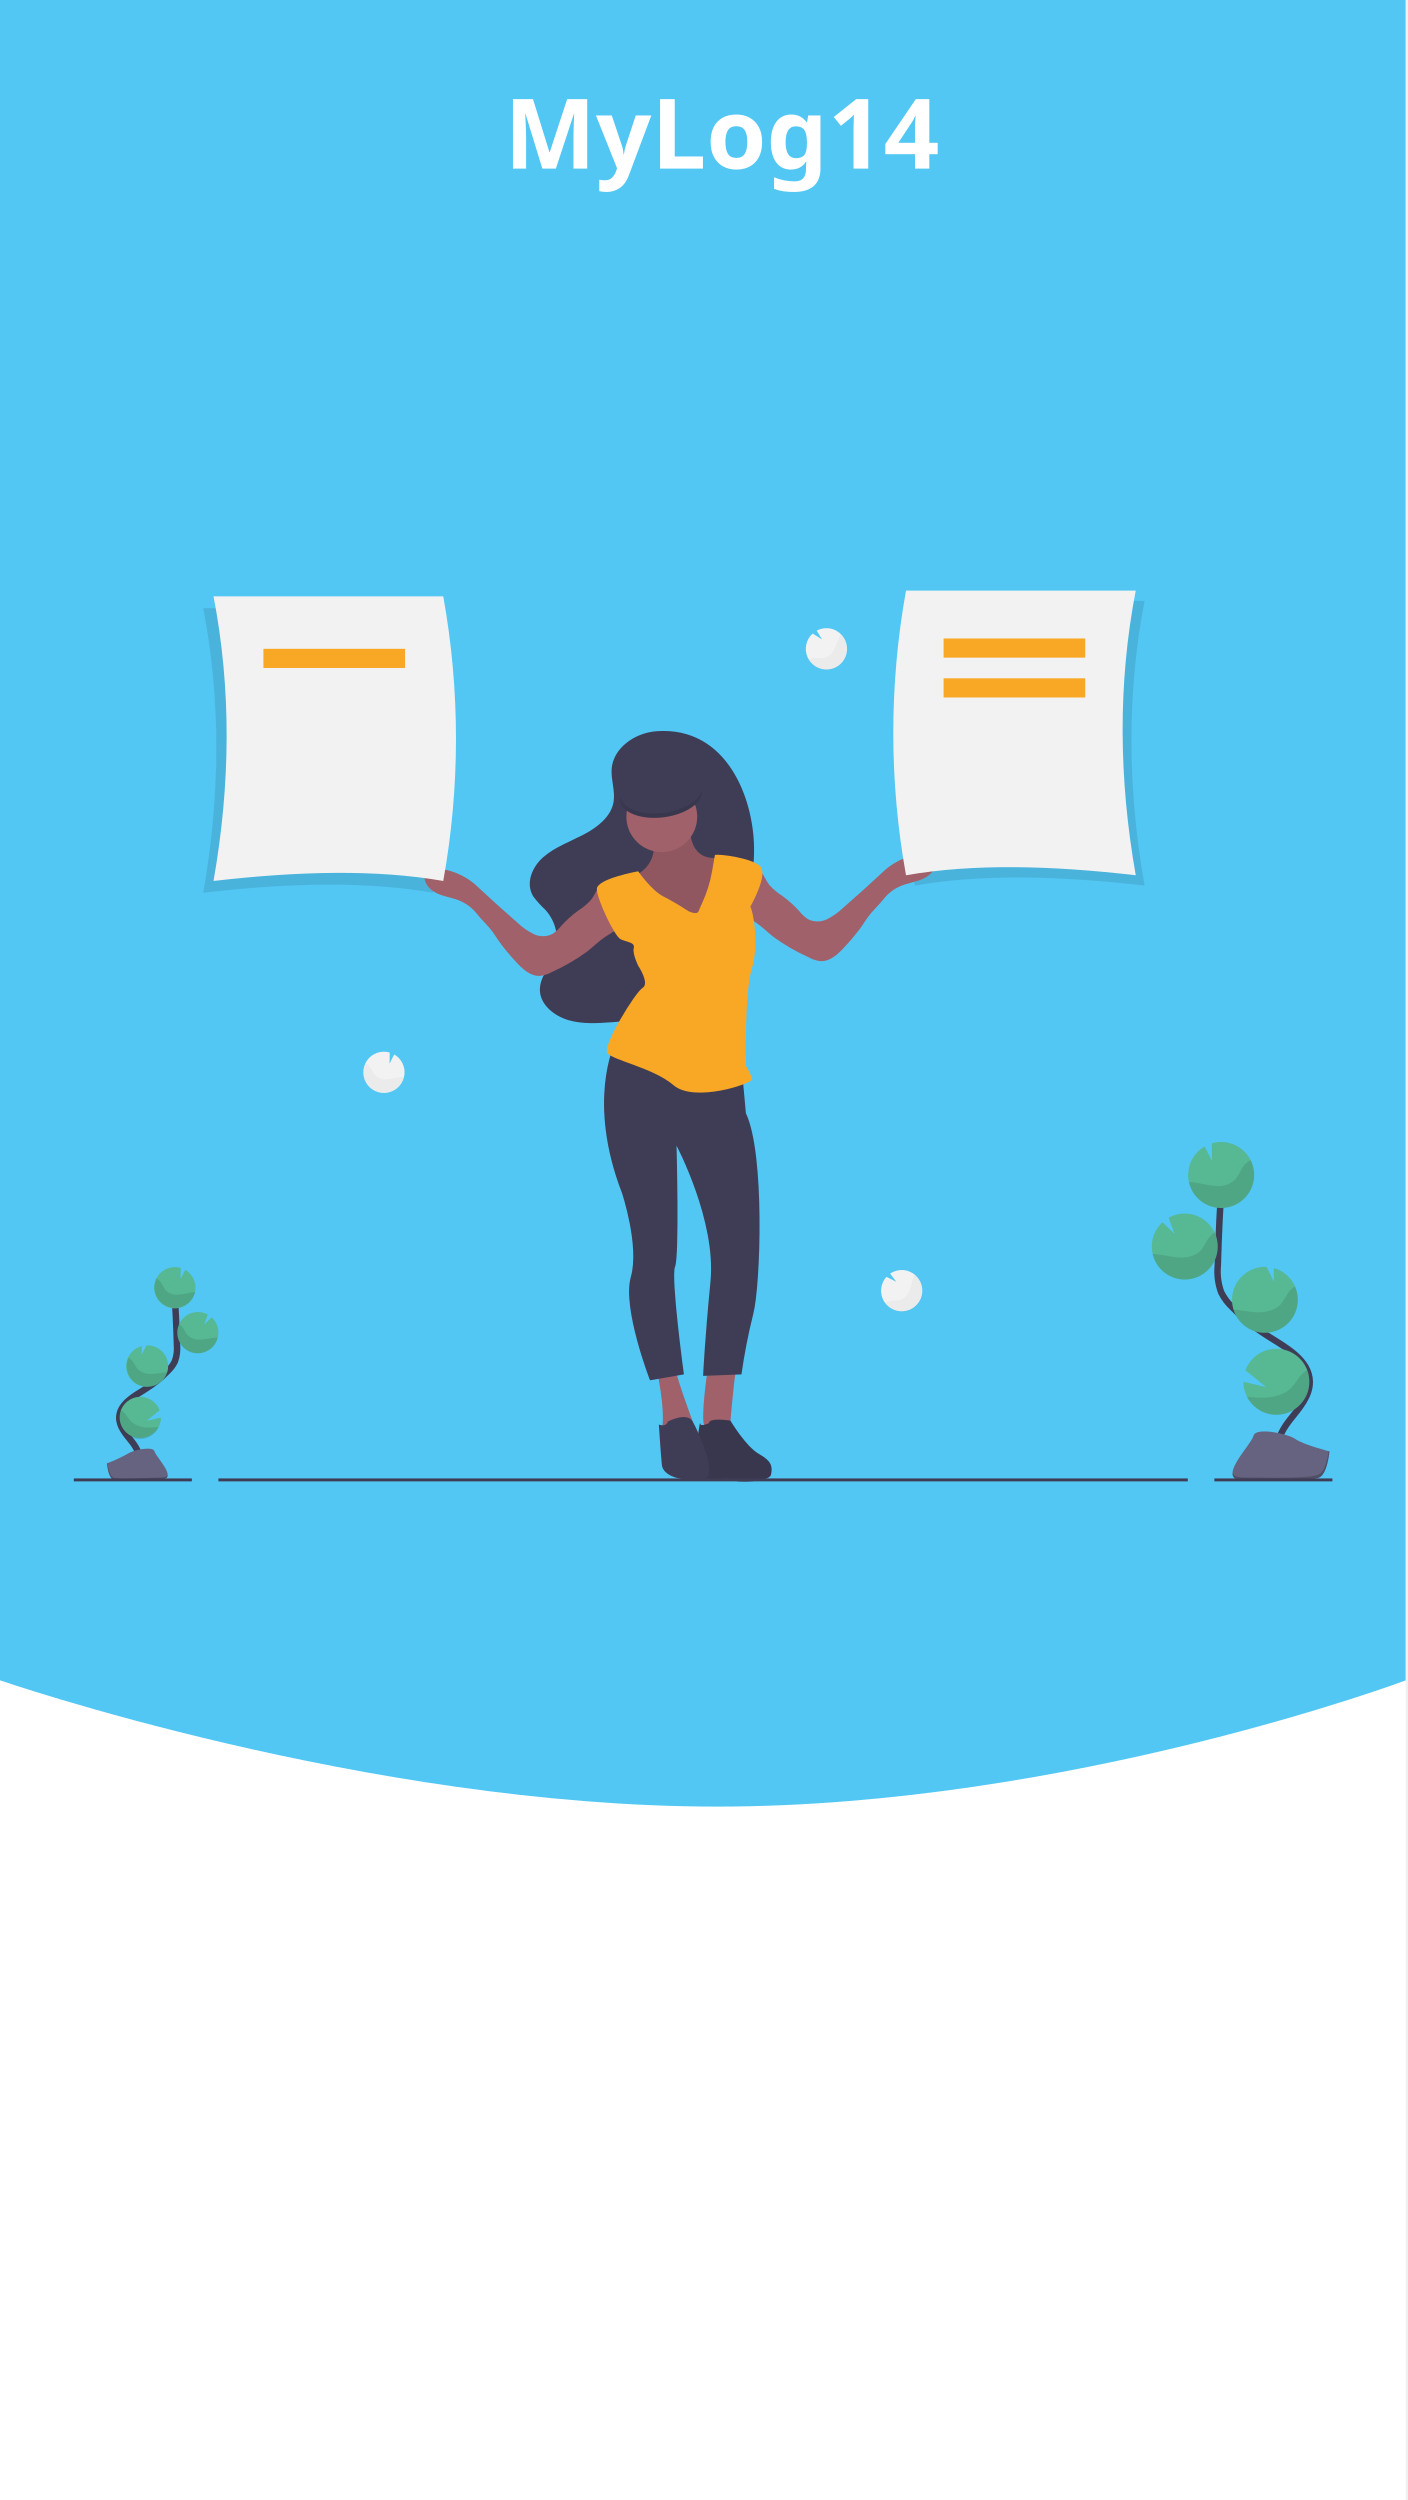
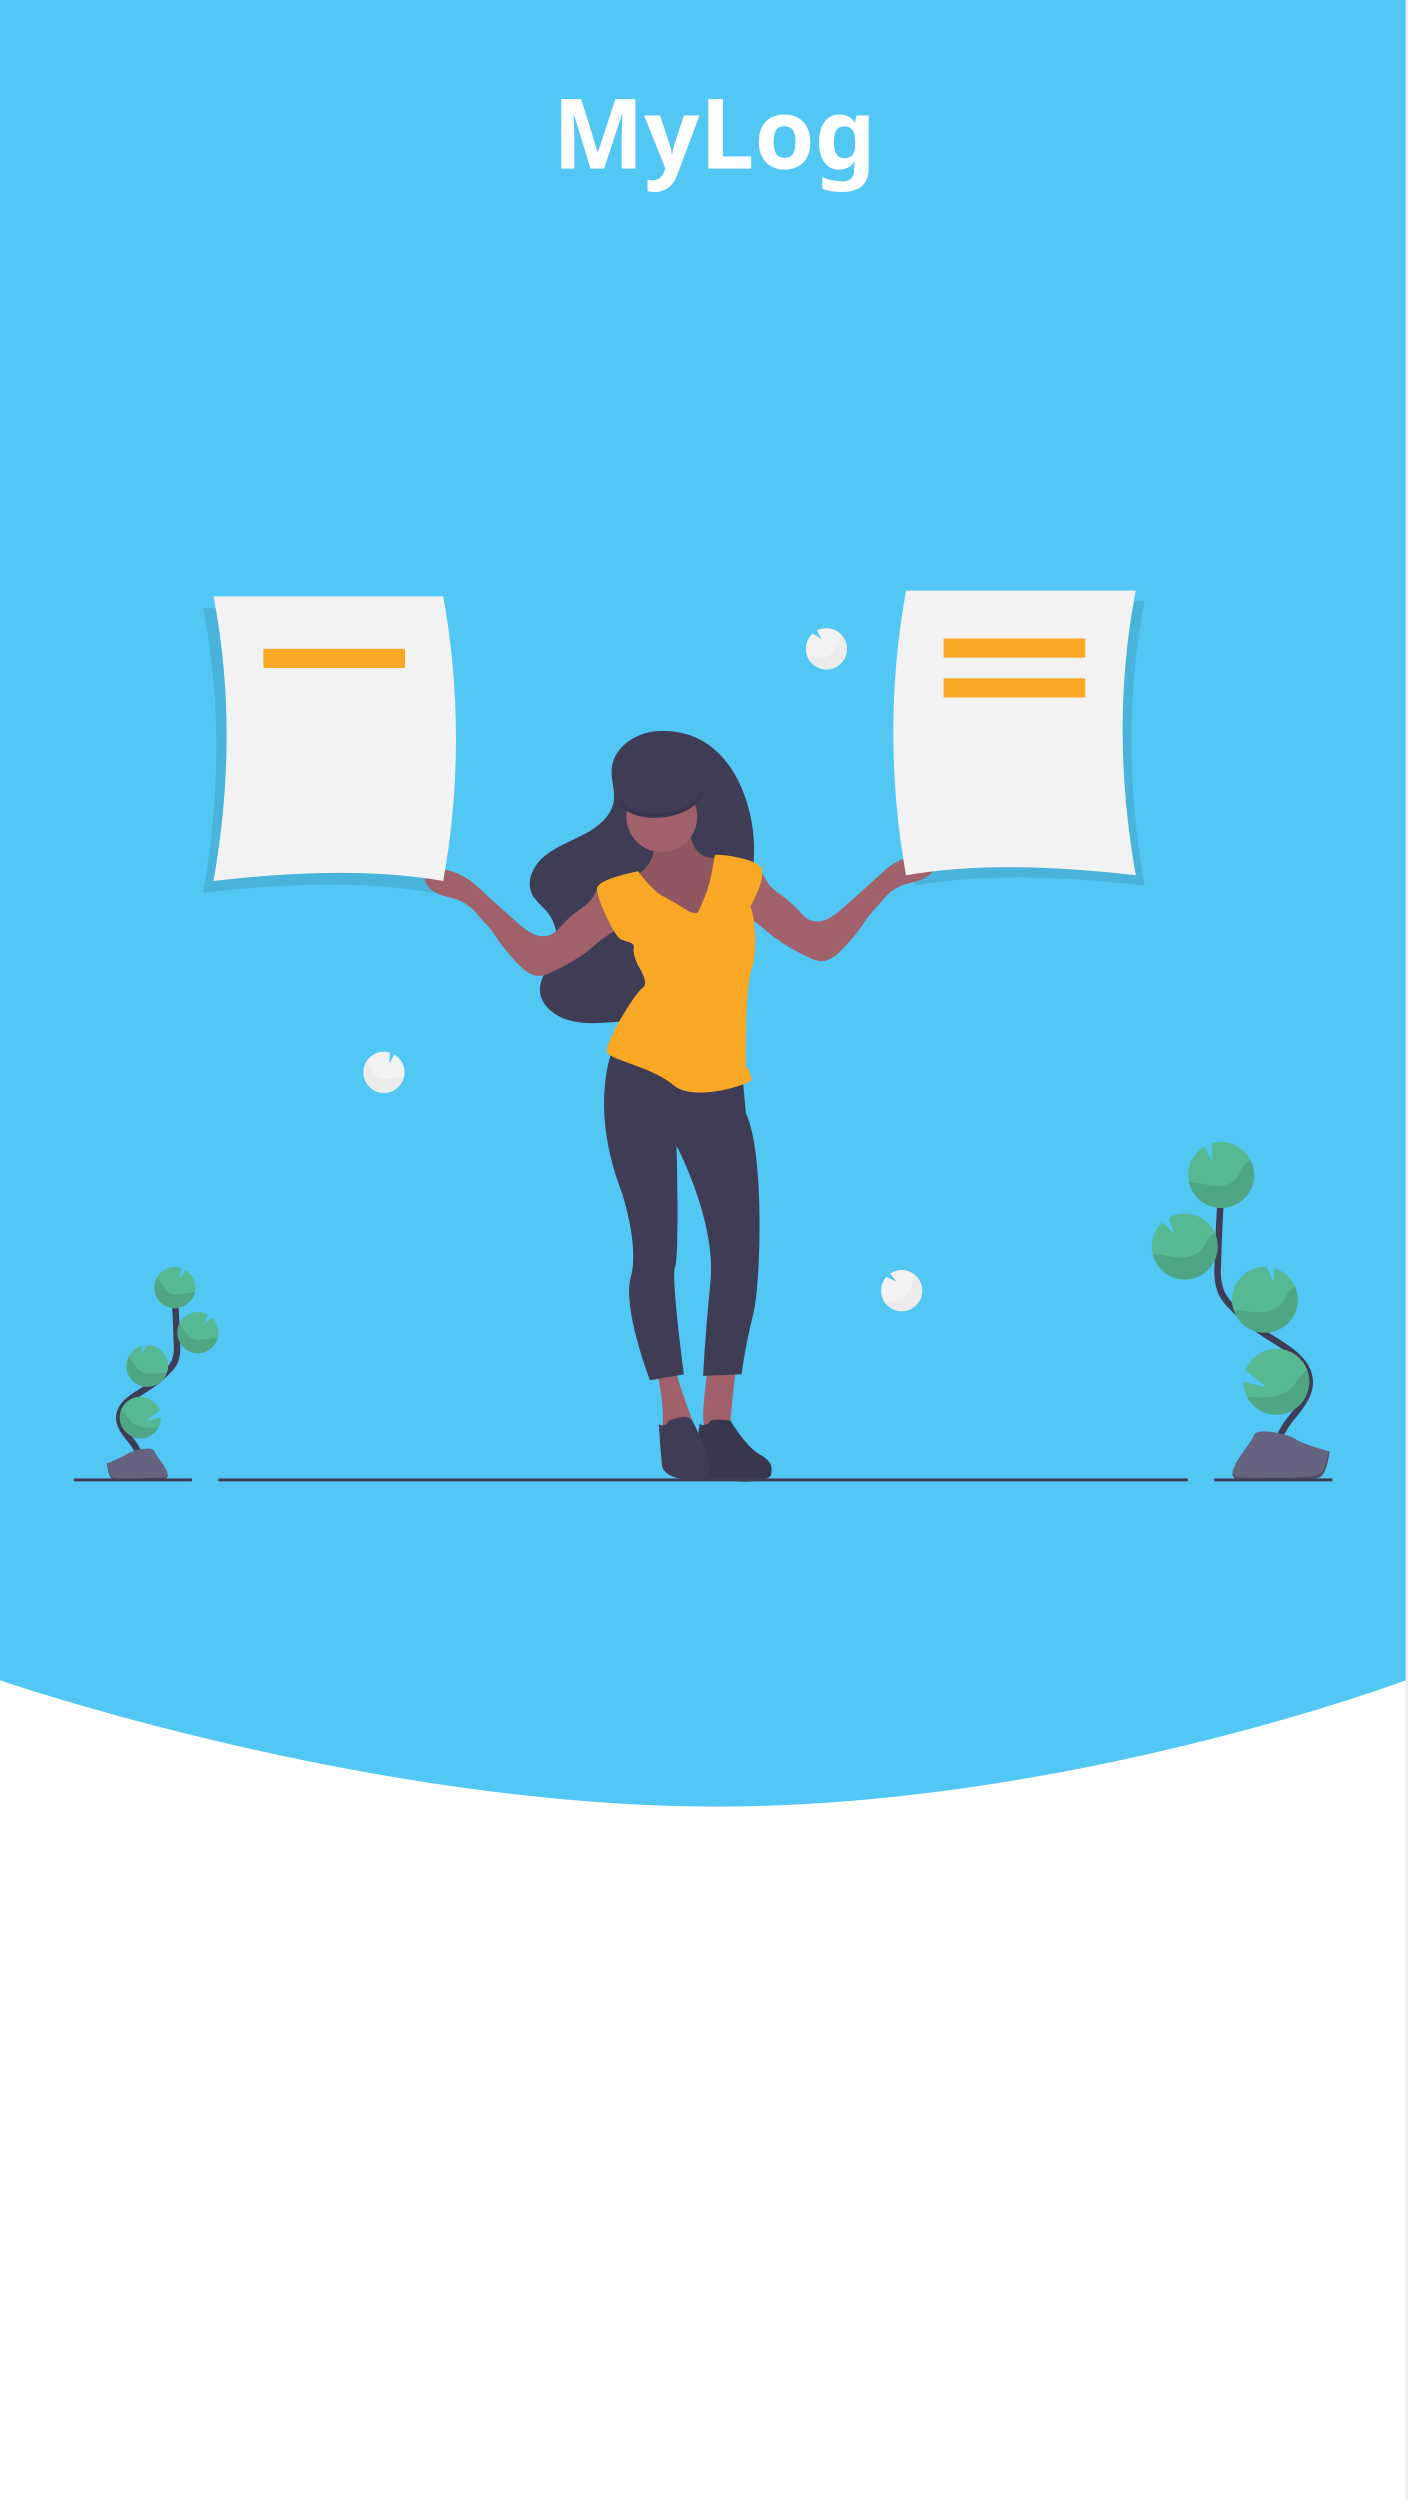
<svg xmlns="http://www.w3.org/2000/svg" width="868" height="1542" viewBox="0 0 868 1542">
  <defs>
    <clipPath id="clip-path">
      <rect id="Rectangle_602" data-name="Rectangle 602" width="867" height="1542" transform="translate(0.266)" />
    </clipPath>
    <clipPath id="clip-BootPage_2">
      <rect width="868" height="1542" />
    </clipPath>
  </defs>
  <g id="BootPage_2" clip-path="url(#clip-BootPage_2)">
    <g id="Boot_page-1" data-name="Boot page-1" transform="translate(-0.266)" clip-path="url(#clip-path)">
      <rect id="Rectangle_601" data-name="Rectangle 601" width="867" height="1542" transform="translate(0.266)" fill="#fff" />
      <path id="Path_1408" data-name="Path 1408" d="M0,0H867.633V1074.9s-208.232,77.974-425.14,77.974S0,1074.9,0,1074.9Z" transform="translate(0 -38.561)" fill="#52c7f4" />
      <g id="undraw_add_notes_8cfw" transform="translate(45.792 364.278)">
        <path id="Path_1409" data-name="Path 1409" d="M884.441,155.09h-141.7a494.853,494.853,0,0,0,0,175.58c41.49-7.281,89.706-6.006,141.7,0C873.894,270.861,873.413,212.269,884.441,155.09Z" transform="translate(-223.987 -148.701)" opacity="0.1" />
        <path id="Path_1410" data-name="Path 1410" d="M215.948,731.086c2.731-5.015-.364-11.159-3.9-15.634s-7.835-9.1-7.744-14.824c.137-8.194,8.828-13.015,15.772-17.353a76.455,76.455,0,0,0,14.162-11.385,20.935,20.935,0,0,0,4.338-5.825,23.641,23.641,0,0,0,1.311-10.363q-.465-17.529-1.738-35.019" transform="translate(-176.27 -190.57)" fill="none" stroke="#3f3d56" stroke-miterlimit="10" stroke-width="4" />
        <path id="Path_1411" data-name="Path 1411" d="M253.48,618.73a12.742,12.742,0,0,0-6.37-10.465l-2.858,5.652.092-6.845a12.742,12.742,0,1,0,9.1,11.658Z" transform="translate(-178.401 -189.295)" fill="#57b894" />
        <path id="Path_1412" data-name="Path 1412" d="M228.624,713.085a12.742,12.742,0,1,1,.619-10.284l-7.982,6.488,8.782-2.029A12.743,12.743,0,0,1,228.624,713.085Z" transform="translate(-176.293 -197.212)" fill="#57b894" />
        <path id="Path_1413" data-name="Path 1413" d="M222.709,685.147a12.74,12.74,0,0,1-4.049-25.065l-.072,5.268,2.892-5.724h0A12.742,12.742,0,0,1,234.868,671.8a12.6,12.6,0,0,1-.547,4.36A12.742,12.742,0,0,1,222.709,685.147Z" transform="translate(-176.706 -194.074)" fill="#57b894" />
        <path id="Path_1414" data-name="Path 1414" d="M256.811,662.482a12.74,12.74,0,1,1,5.652-23.908l-2.256,6.189,4.642-4.459a12.743,12.743,0,0,1,4.124,8.819,12.458,12.458,0,0,1-.318,3.514A12.785,12.785,0,0,1,256.811,662.482Z" transform="translate(-179.801 -192.039)" fill="#57b894" />
        <path id="Path_1415" data-name="Path 1415" d="M251.784,622.812c-2.948.328-5.816,1.246-8.773,1.429a9.568,9.568,0,0,1-8.081-2.822,41.41,41.41,0,0,1-2.357-4.16,9.1,9.1,0,0,0-3.222-3.029,12.742,12.742,0,1,0,23.879,8.481C252.748,622.73,252.266,622.766,251.784,622.812Z" transform="translate(-178.414 -189.991)" opacity="0.1" />
        <path id="Path_1416" data-name="Path 1416" d="M256.8,663.2A12.742,12.742,0,0,1,244.647,645a9.454,9.454,0,0,1,2.567,2.576,42.762,42.762,0,0,0,2.53,4.223,10.426,10.426,0,0,0,8.474,2.957c3.085-.144,6.061-1.01,9.1-1.292.427,0,.856-.063,1.292-.082A12.785,12.785,0,0,1,256.8,663.2Z" transform="translate(-179.787 -192.758)" opacity="0.1" />
        <path id="Path_1417" data-name="Path 1417" d="M222.732,685.893a12.74,12.74,0,0,1-12.251-17.982,10.444,10.444,0,0,1,2.731,2.593c.993,1.4,1.61,3.013,2.731,4.3a11.788,11.788,0,0,0,9.038,3.167c3.258-.082,6.216-.846,9.356-1.082A12.74,12.74,0,0,1,222.732,685.893Z" transform="translate(-176.719 -194.817)" opacity="0.1" />
        <path id="Path_1418" data-name="Path 1418" d="M228.589,713.891A12.757,12.757,0,0,1,205.3,703.47a12.561,12.561,0,0,1,2.8,2.495,54.056,54.056,0,0,0,3.422,4.55,15.907,15.907,0,0,0,10.585,3.721,56.553,56.553,0,0,0,6.478-.344Z" transform="translate(-176.261 -198.018)" opacity="0.1" />
        <path id="Path_1419" data-name="Path 1419" d="M195.93,738.713a99.293,99.293,0,0,0,13.123-6.117c3.039-2.169,15.47-4.75,16.254-1.275s15.152,17.29,3.777,17.353-26.446,1.865-29.485,0S195.93,738.713,195.93,738.713Z" transform="translate(-175.517 -200.371)" fill="#656380" />
        <path id="Path_1420" data-name="Path 1420" d="M229.285,748.352c-11.385.092-26.446,1.82-29.478,0-2.311-1.4-3.23-6.452-3.54-8.782h-.337s.636,8.127,3.639,10.011,18.1.072,29.487,0c3.285,0,4.413-1.193,4.338-2.931C232.975,747.678,231.733,748.333,229.285,748.352Z" transform="translate(-175.518 -201.264)" opacity="0.2" />
        <path id="Path_1421" data-name="Path 1421" d="M987.063,720.2c-4.314-7.99.583-17.782,6.206-24.908s12.5-14.562,12.349-23.662c-.21-13.06-14.061-20.758-25.137-27.685a122.649,122.649,0,0,1-22.561-18.138,32.316,32.316,0,0,1-6.934-9.284,37.654,37.654,0,0,1-2.085-16.5q.723-27.957,2.731-55.823" transform="translate(-243.289 -183.694)" fill="none" stroke="#3f3d56" stroke-miterlimit="10" stroke-width="4" />
        <path id="Path_1422" data-name="Path 1422" d="M928.76,541.2a20.3,20.3,0,0,1,10.156-16.673l4.55,9.009-.137-10.92a20.358,20.358,0,1,1-14.562,18.575Z" transform="translate(-241.421 -181.678)" fill="#57b894" />
        <path id="Path_1423" data-name="Path 1423" d="M968.414,691.581a20.348,20.348,0,1,0-.983-16.389l12.742,10.347-13.979-3.249a20.246,20.246,0,0,0,2.229,9.284Z" transform="translate(-244.781 -194.283)" fill="#57b894" />
        <path id="Path_1424" data-name="Path 1424" d="M977.774,647.06a20.358,20.358,0,0,0,6.452-39.933l.108,8.392-4.606-9.1h-.055a20.359,20.359,0,0,0-1.9,40.673Z" transform="translate(-244.084 -189.287)" fill="#57b894" />
        <path id="Path_1425" data-name="Path 1425" d="M923.478,610.978a20.358,20.358,0,1,0-9-38.1l3.639,9.855-7.4-7.1a20.358,20.358,0,0,0,12.759,35.337Z" transform="translate(-239.205 -186.04)" fill="#57b894" />
        <path id="Path_1426" data-name="Path 1426" d="M931.531,547.723c4.7.518,9.274,1.984,13.979,2.275a15.073,15.073,0,0,0,12.867-4.55,62.251,62.251,0,0,0,3.779-6.628A14.619,14.619,0,0,1,967.28,534a20.358,20.358,0,1,1-38.05,13.514C930,547.588,930.767,547.651,931.531,547.723Z" transform="translate(-241.462 -182.777)" opacity="0.1" />
        <path id="Path_1427" data-name="Path 1427" d="M923.519,612.121A20.377,20.377,0,0,0,942.886,583a15.031,15.031,0,0,0-4.1,4.1,66.84,66.84,0,0,1-4.032,6.724c-3.167,3.721-8.592,4.941-13.5,4.724s-9.64-1.62-14.562-2.075c-.682-.056-1.364-.1-2.056-.118A20.358,20.358,0,0,0,923.519,612.121Z" transform="translate(-239.248 -187.183)" opacity="0.1" />
        <path id="Path_1428" data-name="Path 1428" d="M977.866,648.248a20.358,20.358,0,0,0,19.522-28.658,16.226,16.226,0,0,0-4.3,4.141,69.835,69.835,0,0,1-4.423,6.861c-3.432,3.822-9.2,5.17-14.407,5.042-5.042-.108-9.881-1.347-14.906-1.728A20.348,20.348,0,0,0,977.866,648.248Z" transform="translate(-244.176 -190.473)" opacity="0.1" />
        <path id="Path_1429" data-name="Path 1429" d="M968.64,692.868a20.358,20.358,0,0,0,37.115-16.608,20.261,20.261,0,0,0-4.468,3.986,79.206,79.206,0,0,1-5.461,7.23c-4.16,4.1-10.874,5.77-16.854,5.924a88.432,88.432,0,0,1-10.33-.528Z" transform="translate(-245.007 -195.569)" opacity="0.1" />
        <path id="Path_1430" data-name="Path 1430" d="M1018.593,730.263s-16.063-4.131-20.932-7.58-24.718-7.563-25.918-2.039-24.145,27.5-6.006,27.649,42.145.819,46.978-2.13S1018.593,730.263,1018.593,730.263Z" transform="translate(-244.114 -199.317)" fill="#656380" />
        <path id="Path_1431" data-name="Path 1431" d="M965.445,747.587c18.138.145,42.145.81,46.978-2.13,3.639-2.249,5.141-10.284,5.632-14h.537s-1.019,12.959-5.852,15.907-28.839,2.275-46.978,2.13c-5.232,0-7.045-1.9-6.943-4.659C959.547,746.515,961.54,747.551,965.445,747.587Z" transform="translate(-244.123 -200.535)" opacity="0.2" />
        <path id="Path_1432" data-name="Path 1432" d="M402.889,159.94H261.19c11.038,57.179,10.547,115.771,0,175.58,51.993-6.006,100.216-7.281,141.7,0a494.856,494.856,0,0,0,0-175.58Z" transform="translate(-181.387 -149.138)" opacity="0.1" />
        <path id="Path_1433" data-name="Path 1433" d="M560.786,243.355c-13.834.983-26.81,10.648-27.757,23.18-.518,6.816,2.331,13.769,1.174,20.486-1.521,8.9-9.674,15.47-18.2,19.939s-17.955,7.835-25.046,13.978-11.238,16.389-6.235,24.4a64.611,64.611,0,0,0,7.409,8.194,27.254,27.254,0,0,1,5.784,26.856c-2.865,8.055-9.857,15.152-9.1,23.708.723,8.194,8.727,14.834,17.391,17.427s17.929,1.983,26.892,1.338c10.346-.737,21.951-2.085,27.957-9.583,6.462-8.055,3.577-19.657,7.016-29.177,6.861-18.965,35.248-23.58,46.587-40.552,5.461-8.194,6.288-18.283,6.206-28C620.641,284.782,604.134,240.289,560.786,243.355Z" transform="translate(-201.29 -156.625)" fill="#3f3d56" />
        <path id="Path_1434" data-name="Path 1434" d="M564.462,315.5s4.55,14.562-10.92,22.751,12.74,28.213,12.74,28.213l21.843,8.194,24.583-10.92-4.55-37.313s-20.932,7.281-20.932-19.112Z" transform="translate(-207.26 -162.39)" fill="#a0616a" />
        <path id="Path_1435" data-name="Path 1435" d="M564.462,315.5s4.55,14.562-10.92,22.751,12.74,28.213,12.74,28.213l21.843,8.194,24.583-10.92-4.55-37.313s-20.932,7.281-20.932-19.112Z" transform="translate(-207.26 -162.39)" opacity="0.1" />
        <path id="Path_1436" data-name="Path 1436" d="M602.734,676.266s-4.55,30.943-1.82,34.582,15.47,1.82,15.47,1.82,2.731-30.943,3.639-34.582S602.734,676.266,602.734,676.266Z" transform="translate(-211.858 -195.527)" fill="#a0616a" />
        <path id="Path_1437" data-name="Path 1437" d="M616.4,710.57s-13.2-2.111-13.2,1.528c0,0-5.461,2.731-5.461,0s-5.006,28.668-1.364,33.218,17.546-.436,20.932,1.82c2.731,1.82,23.207,1.364,24.118-3.186s.911-8.194-7.281-12.74S616.4,710.57,616.4,710.57Z" transform="translate(-211.416 -198.599)" fill="#3f3d56" />
        <path id="Path_1438" data-name="Path 1438" d="M616.4,710.57s-13.2-2.111-13.2,1.528c0,0-5.461,2.731-5.461,0s-5.006,28.668-1.364,33.218,17.546-.436,20.932,1.82c2.731,1.82,23.207,1.364,24.118-3.186s.911-8.194-7.281-12.74S616.4,710.57,616.4,710.57Z" transform="translate(-211.416 -198.599)" opacity="0.1" />
        <path id="Path_1439" data-name="Path 1439" d="M568,673.19s6.37,27.3,3.639,40.044l19.112-5.461s-11.831-31.852-10.92-34.583S568,673.19,568,673.19Z" transform="translate(-208.978 -195.184)" fill="#a0616a" />
        <path id="Path_1440" data-name="Path 1440" d="M575.458,711.03s11.831-6.37,15.47,0,14.562,31.852,8.194,34.582-26.393,1.82-27.3-8.194S570,712.835,570,712.835,574.547,714.67,575.458,711.03Z" transform="translate(-209.153 -198.442)" fill="#3f3d56" />
        <path id="Path_1441" data-name="Path 1441" d="M539.359,455.31s-17.292,35.493,4.55,91.916c0,0,10.92,32.763,5.461,51.875S561.2,662.795,561.2,662.795l20.932-3.639s-8.194-60.064-5.461-66.434.911-74.626.911-74.626,24.583,46.414,20.932,83.727-4.55,58.245-4.55,58.245l23.662-.911a365.878,365.878,0,0,1,7.281-37.313c4.55-17.292,7.281-99.2-4.55-123.77l-2.731-30.013Z" transform="translate(-205.816 -175.701)" fill="#3f3d56" />
        <circle id="Ellipse_306" data-name="Ellipse 306" cx="21.843" cy="21.843" r="21.843" transform="translate(340.821 117.608)" fill="#a0616a" />
        <ellipse id="Ellipse_307" data-name="Ellipse 307" cx="25.482" cy="13.651" rx="25.482" ry="13.651" transform="translate(335.205 115.942) rotate(-7.296)" fill="#3f3d56" />
        <path id="Path_1442" data-name="Path 1442" d="M594.2,282.81c-1.2,6.652-10.92,12.851-23.462,14.461-13.706,1.757-25.61-2.666-26.938-9.9a7.41,7.41,0,0,0-.072,2.331c.911,7.471,13.051,12.087,27.01,10.3s24.5-9.3,23.535-16.781C594.251,283.073,594.225,282.984,594.2,282.81Z" transform="translate(-206.79 -160.187)" opacity="0.1" />
        <path id="Path_1443" data-name="Path 1443" d="M527.291,344.492c-2.931-1.205-6.3.665-8.264,3.15s-3.094,5.543-5.032,8.055a38.583,38.583,0,0,1-8.146,6.835,68.927,68.927,0,0,0-10.347,9.327,22.932,22.932,0,0,1-5.461,5.023,13.169,13.169,0,0,1-11.568,0,39.458,39.458,0,0,1-9.775-6.835q-13.434-11.713-26.511-23.961a41.4,41.4,0,0,0-23.551-9.64,7.453,7.453,0,0,0-5.907,1.157,5.389,5.389,0,0,0-1.574,3.8c-.19,4.741,3.842,8.691,8.194,10.6s9.173,2.5,13.552,4.324a26.512,26.512,0,0,1,10.585,8.081c3.058,3.895,6.763,7.081,9.674,11.086,1.328,1.82,2.5,3.74,3.777,5.6a122.668,122.668,0,0,0,10.084,12.3c4.213,4.688,9.366,9.766,15.644,9.291a20.591,20.591,0,0,0,7.4-2.521,120.234,120.234,0,0,0,21.24-12.333c3.776-2.957,7.189-6.37,11.149-9.1,3.786-2.593,8.108-4.55,11.176-7.982a16.63,16.63,0,0,0,3.695-14.743,17.227,17.227,0,0,0-10.031-11.52Z" transform="translate(-194.879 -165.046)" fill="#a0616a" />
        <path id="Path_1444" data-name="Path 1444" d="M629.207,334.492c2.931-1.205,6.3.665,8.264,3.15s3.095,5.543,5.032,8.055a38.584,38.584,0,0,0,8.146,6.835A68.928,68.928,0,0,1,661,361.858a22.932,22.932,0,0,0,5.461,5.023,13.169,13.169,0,0,0,11.568,0,39.464,39.464,0,0,0,9.773-6.835q13.47-11.759,26.538-23.961a41.4,41.4,0,0,1,23.554-9.64A7.452,7.452,0,0,1,743.8,327.6a5.387,5.387,0,0,1,1.574,3.8c.19,4.741-3.842,8.691-8.194,10.6s-9.173,2.5-13.552,4.324a26.512,26.512,0,0,0-10.585,8.081c-3.058,3.895-6.763,7.081-9.674,11.086-1.328,1.82-2.5,3.74-3.777,5.6a122.647,122.647,0,0,1-10.123,12.3c-4.213,4.688-9.363,9.766-15.644,9.291a20.586,20.586,0,0,1-7.4-2.521,120.231,120.231,0,0,1-21.24-12.333c-3.777-2.957-7.189-6.37-11.149-9.1-3.786-2.593-8.11-4.55-11.176-7.982a16.629,16.629,0,0,1-3.695-14.743A17.227,17.227,0,0,1,629.207,334.492Z" transform="translate(-213.541 -164.146)" fill="#a0616a" />
        <path id="Path_1445" data-name="Path 1445" d="M584.425,361.885a171.721,171.721,0,0,0-15.47-9.1c-7.281-3.639-15.47-15.47-15.47-15.47S528,341.864,528,348.234s10.92,29.121,14.562,30.943,9.1,1.82,8.194,5.461,2.731,10.92,2.731,10.92,7.281,10.92,2.731,13.651-24.583,35.493-21.843,40.044,28.213,9.1,40.952,20.021,48.233-.911,48.233-3.639-3.639-8.194-3.639-8.194-.911-45.5,3.639-60.064.911-35.493-.911-38.224c0,0,10.92-19.112,6.37-24.583s-26.393-8.194-28.213-7.281l-1.721,9.91a80.174,80.174,0,0,1-6.288,20.021c-.911,1.974-1.7,3.74-2,4.632C589.884,364.615,584.425,361.885,584.425,361.885Z" transform="translate(-205.38 -164.182)" fill="#f9a826" />
        <path id="Path_1446" data-name="Path 1446" d="M736.745,323.65c41.49-7.281,89.706-6.006,141.7,0-10.547-59.809-11.031-118.4,0-175.58h-141.7a494.856,494.856,0,0,0,0,175.58Z" transform="translate(-223.445 -148.07)" fill="#f2f2f2" />
        <rect id="Rectangle_519" data-name="Rectangle 519" width="87.366" height="11.831" transform="translate(536.487 29.531)" fill="#f9a826" />
        <rect id="Rectangle_520" data-name="Rectangle 520" width="87.366" height="11.831" transform="translate(536.487 54.104)" fill="#f9a826" />
        <path id="Path_1447" data-name="Path 1447" d="M409.889,327.52c-41.48-7.281-89.706-6.006-141.7,0,10.547-59.809,11.038-118.4,0-175.58h141.7a494.859,494.859,0,0,1,0,175.58Z" transform="translate(-182.015 -148.419)" fill="#f2f2f2" />
        <rect id="Rectangle_521" data-name="Rectangle 521" width="87.366" height="11.831" transform="translate(116.945 35.903)" fill="#f9a826" />
        <rect id="Rectangle_522" data-name="Rectangle 522" width="597.915" height="1.82" transform="translate(89.188 547.616)" fill="#3f3d56" />
        <rect id="Rectangle_523" data-name="Rectangle 523" width="72.806" height="1.82" transform="translate(703.484 547.616)" fill="#3f3d56" />
        <rect id="Rectangle_524" data-name="Rectangle 524" width="72.806" height="1.82" transform="translate(0 547.616)" fill="#3f3d56" />
        <path id="Path_1448" data-name="Path 1448" d="M395.122,472.719a12.742,12.742,0,0,0-6.37-10.465l-2.858,5.652.082-6.845a12.732,12.732,0,1,0,9.158,11.658Z" transform="translate(-191.131 -176.159)" fill="#f2f2f2" />
        <path id="Path_1449" data-name="Path 1449" d="M393.419,476.812c-2.948.328-5.816,1.246-8.773,1.429a9.568,9.568,0,0,1-8.081-2.822,41.47,41.47,0,0,1-2.357-4.16,9.1,9.1,0,0,0-3.222-3.03,12.74,12.74,0,1,0,23.879,8.481C394.383,476.73,393.9,476.767,393.419,476.812Z" transform="translate(-191.147 -176.862)" opacity="0.03" />
        <path id="Path_1450" data-name="Path 1450" d="M738.4,609.578a12.739,12.739,0,0,0-12.2,1.2l3.842,5.042-6.124-3.068a12.738,12.738,0,1,0,14.487-3.15Z" transform="translate(-222.702 -189.48)" fill="#f2f2f2" />
        <path id="Path_1451" data-name="Path 1451" d="M740.969,612.873c-1,2.793-1.42,5.77-2.547,8.517a9.537,9.537,0,0,1-6.071,6.025,39.682,39.682,0,0,1-4.769.309,9.1,9.1,0,0,0-4.131,1.574A12.841,12.841,0,1,0,741.5,611.463C741.306,611.962,741.133,612.427,740.969,612.873Z" transform="translate(-222.958 -189.752)" opacity="0.03" />
        <path id="Path_1452" data-name="Path 1452" d="M688.587,175.16a12.742,12.742,0,0,0-12.258-.1l3.3,5.415-5.784-3.639a12.74,12.74,0,1,0,14.735-1.629Z" transform="translate(-218.118 -150.36)" fill="#f2f2f2" />
        <path id="Path_1453" data-name="Path 1453" d="M690.75,178.772c-1.275,2.666-2.012,5.589-3.413,8.194a9.559,9.559,0,0,1-6.652,5.379,40,40,0,0,1-4.777-.183,9.1,9.1,0,0,0-4.278,1.138,12.8,12.8,0,1,0,19.794-15.8C691.187,177.953,690.958,178.333,690.75,178.772Z" transform="translate(-218.295 -150.714)" opacity="0.03" />
      </g>
-       <text id="MyLog14" transform="translate(311.266 104)" fill="#fff" font-size="60" font-family="TrebuchetMS-Bold, Trebuchet MS" font-weight="700">
-         <tspan x="0" y="0">MyLog14</tspan>
+       <text id="MyLog14" transform="translate(341 104)" fill="#fff" font-size="60" font-family="TrebuchetMS-Bold, Trebuchet MS" font-weight="700">
+         <tspan x="0" y="0">MyLog</tspan>
      </text>
    </g>
  </g>
</svg>
